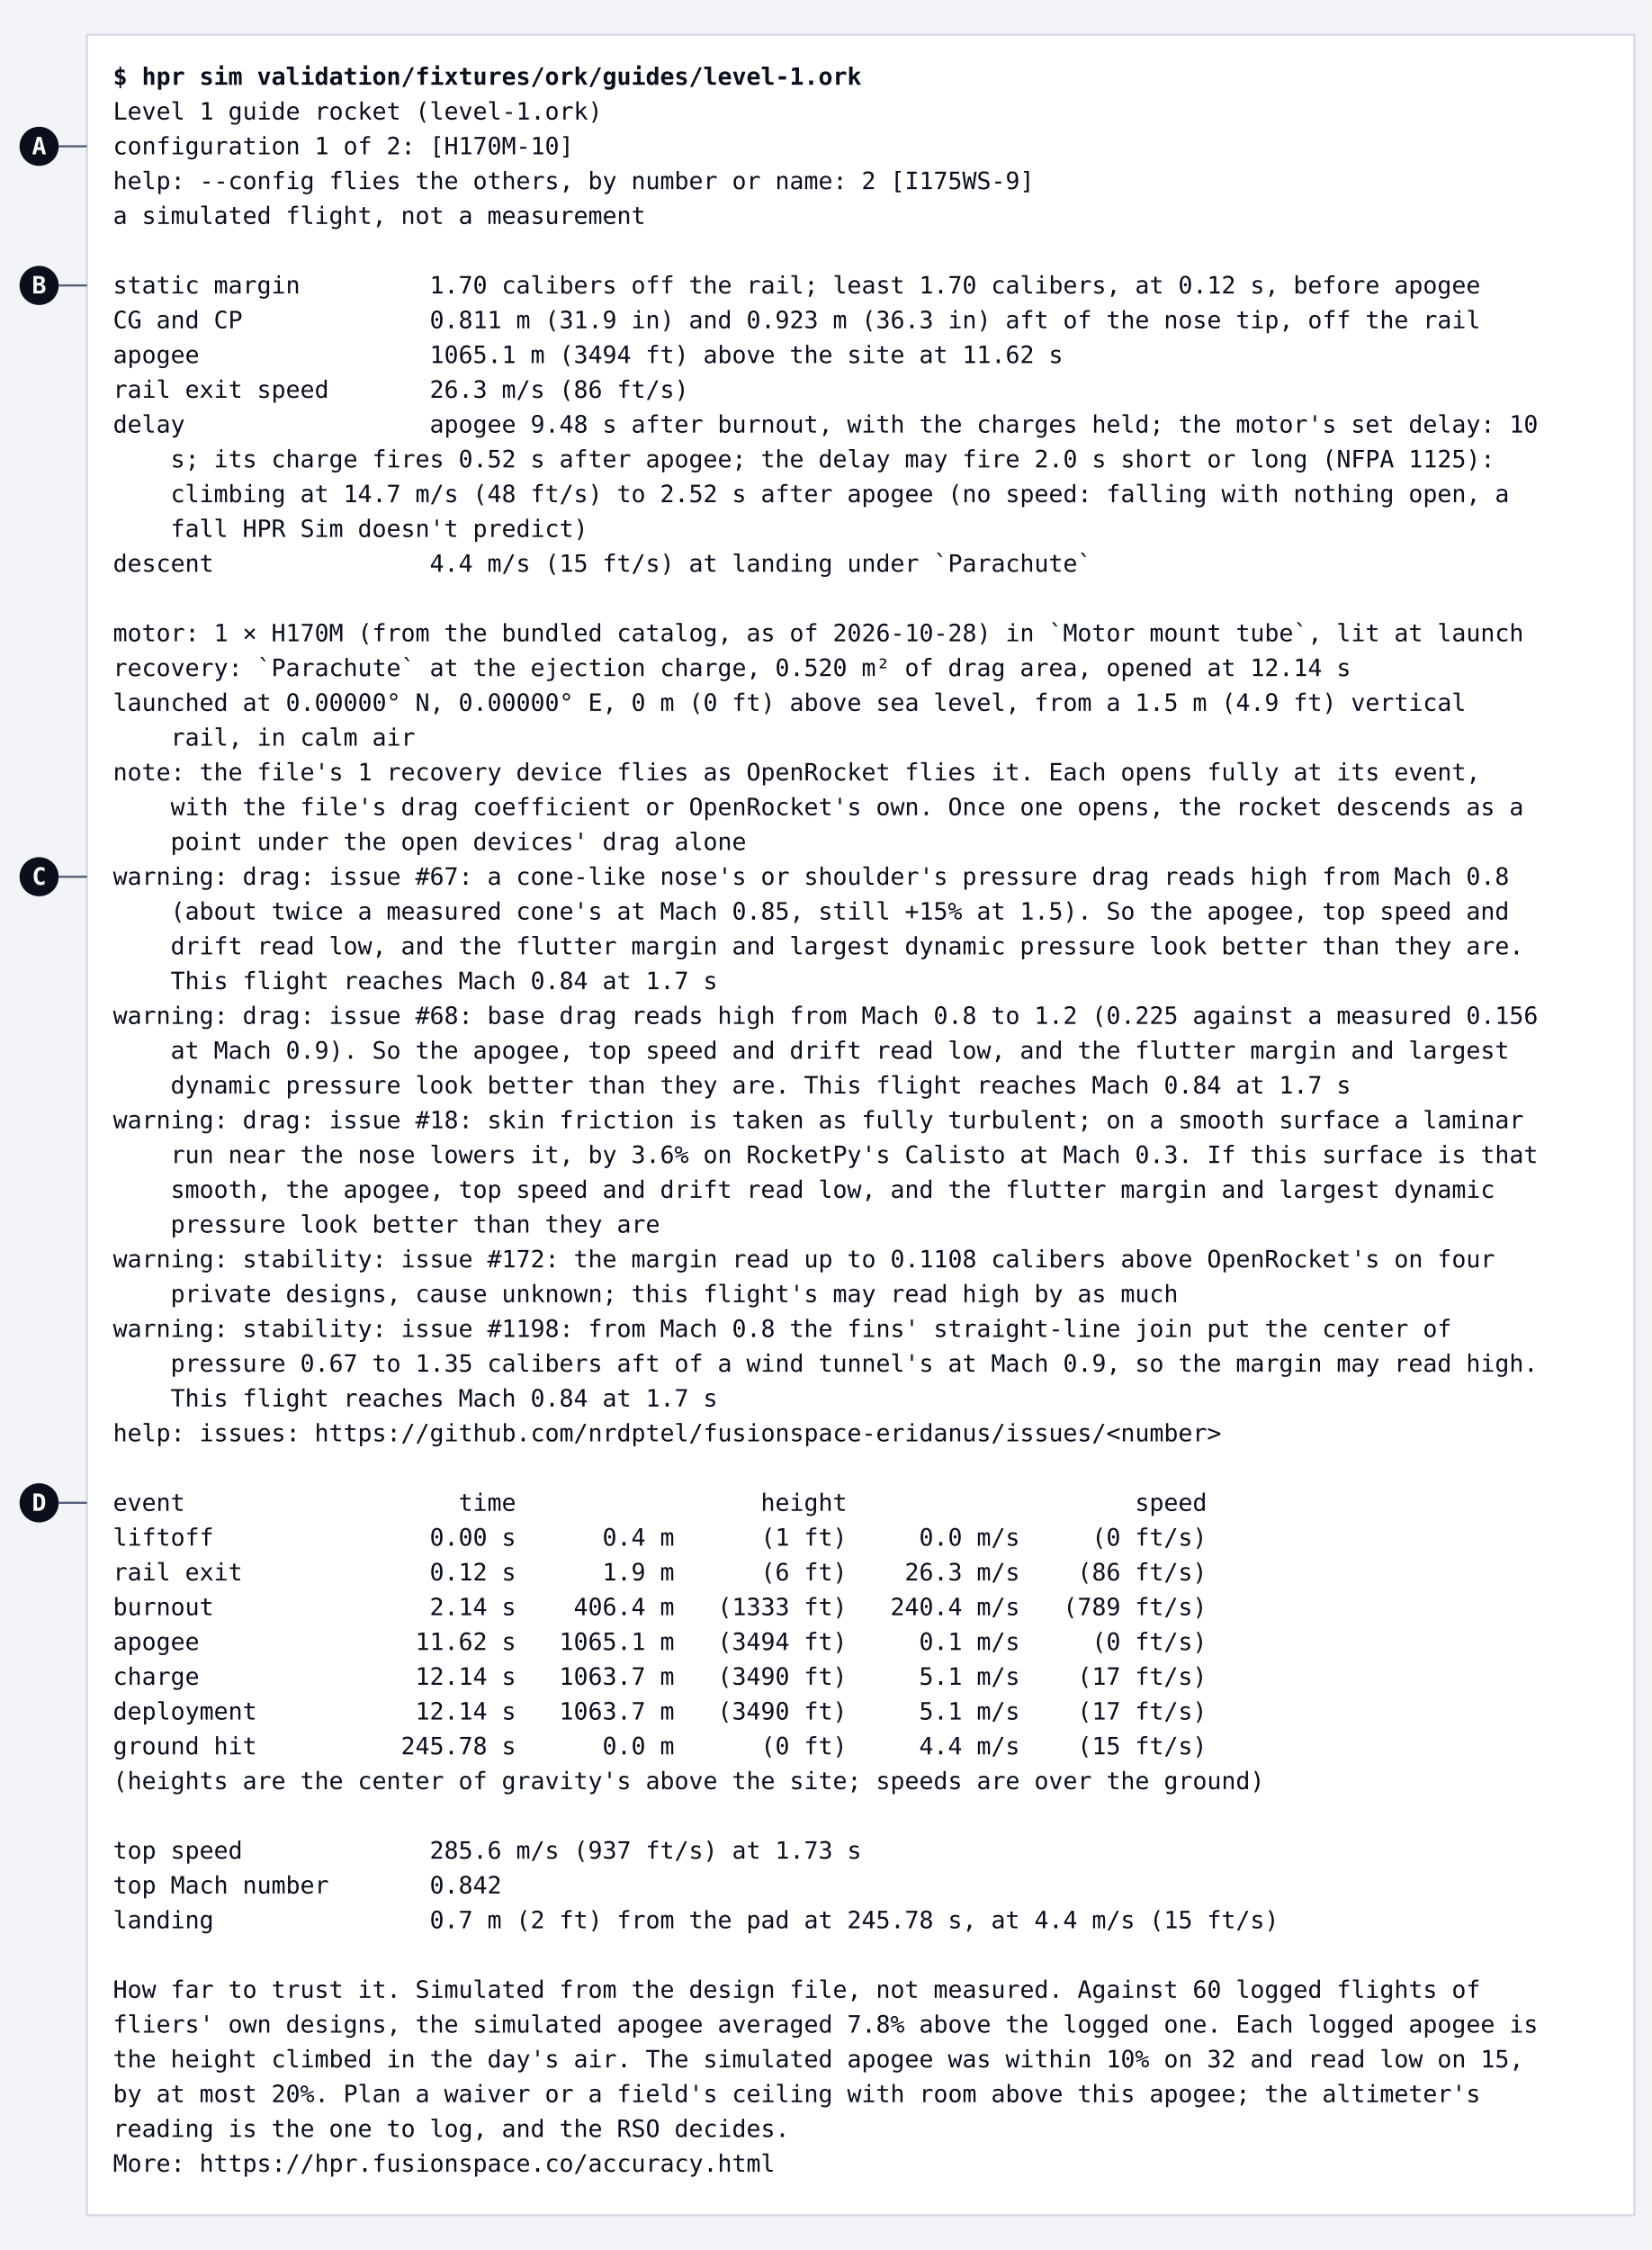
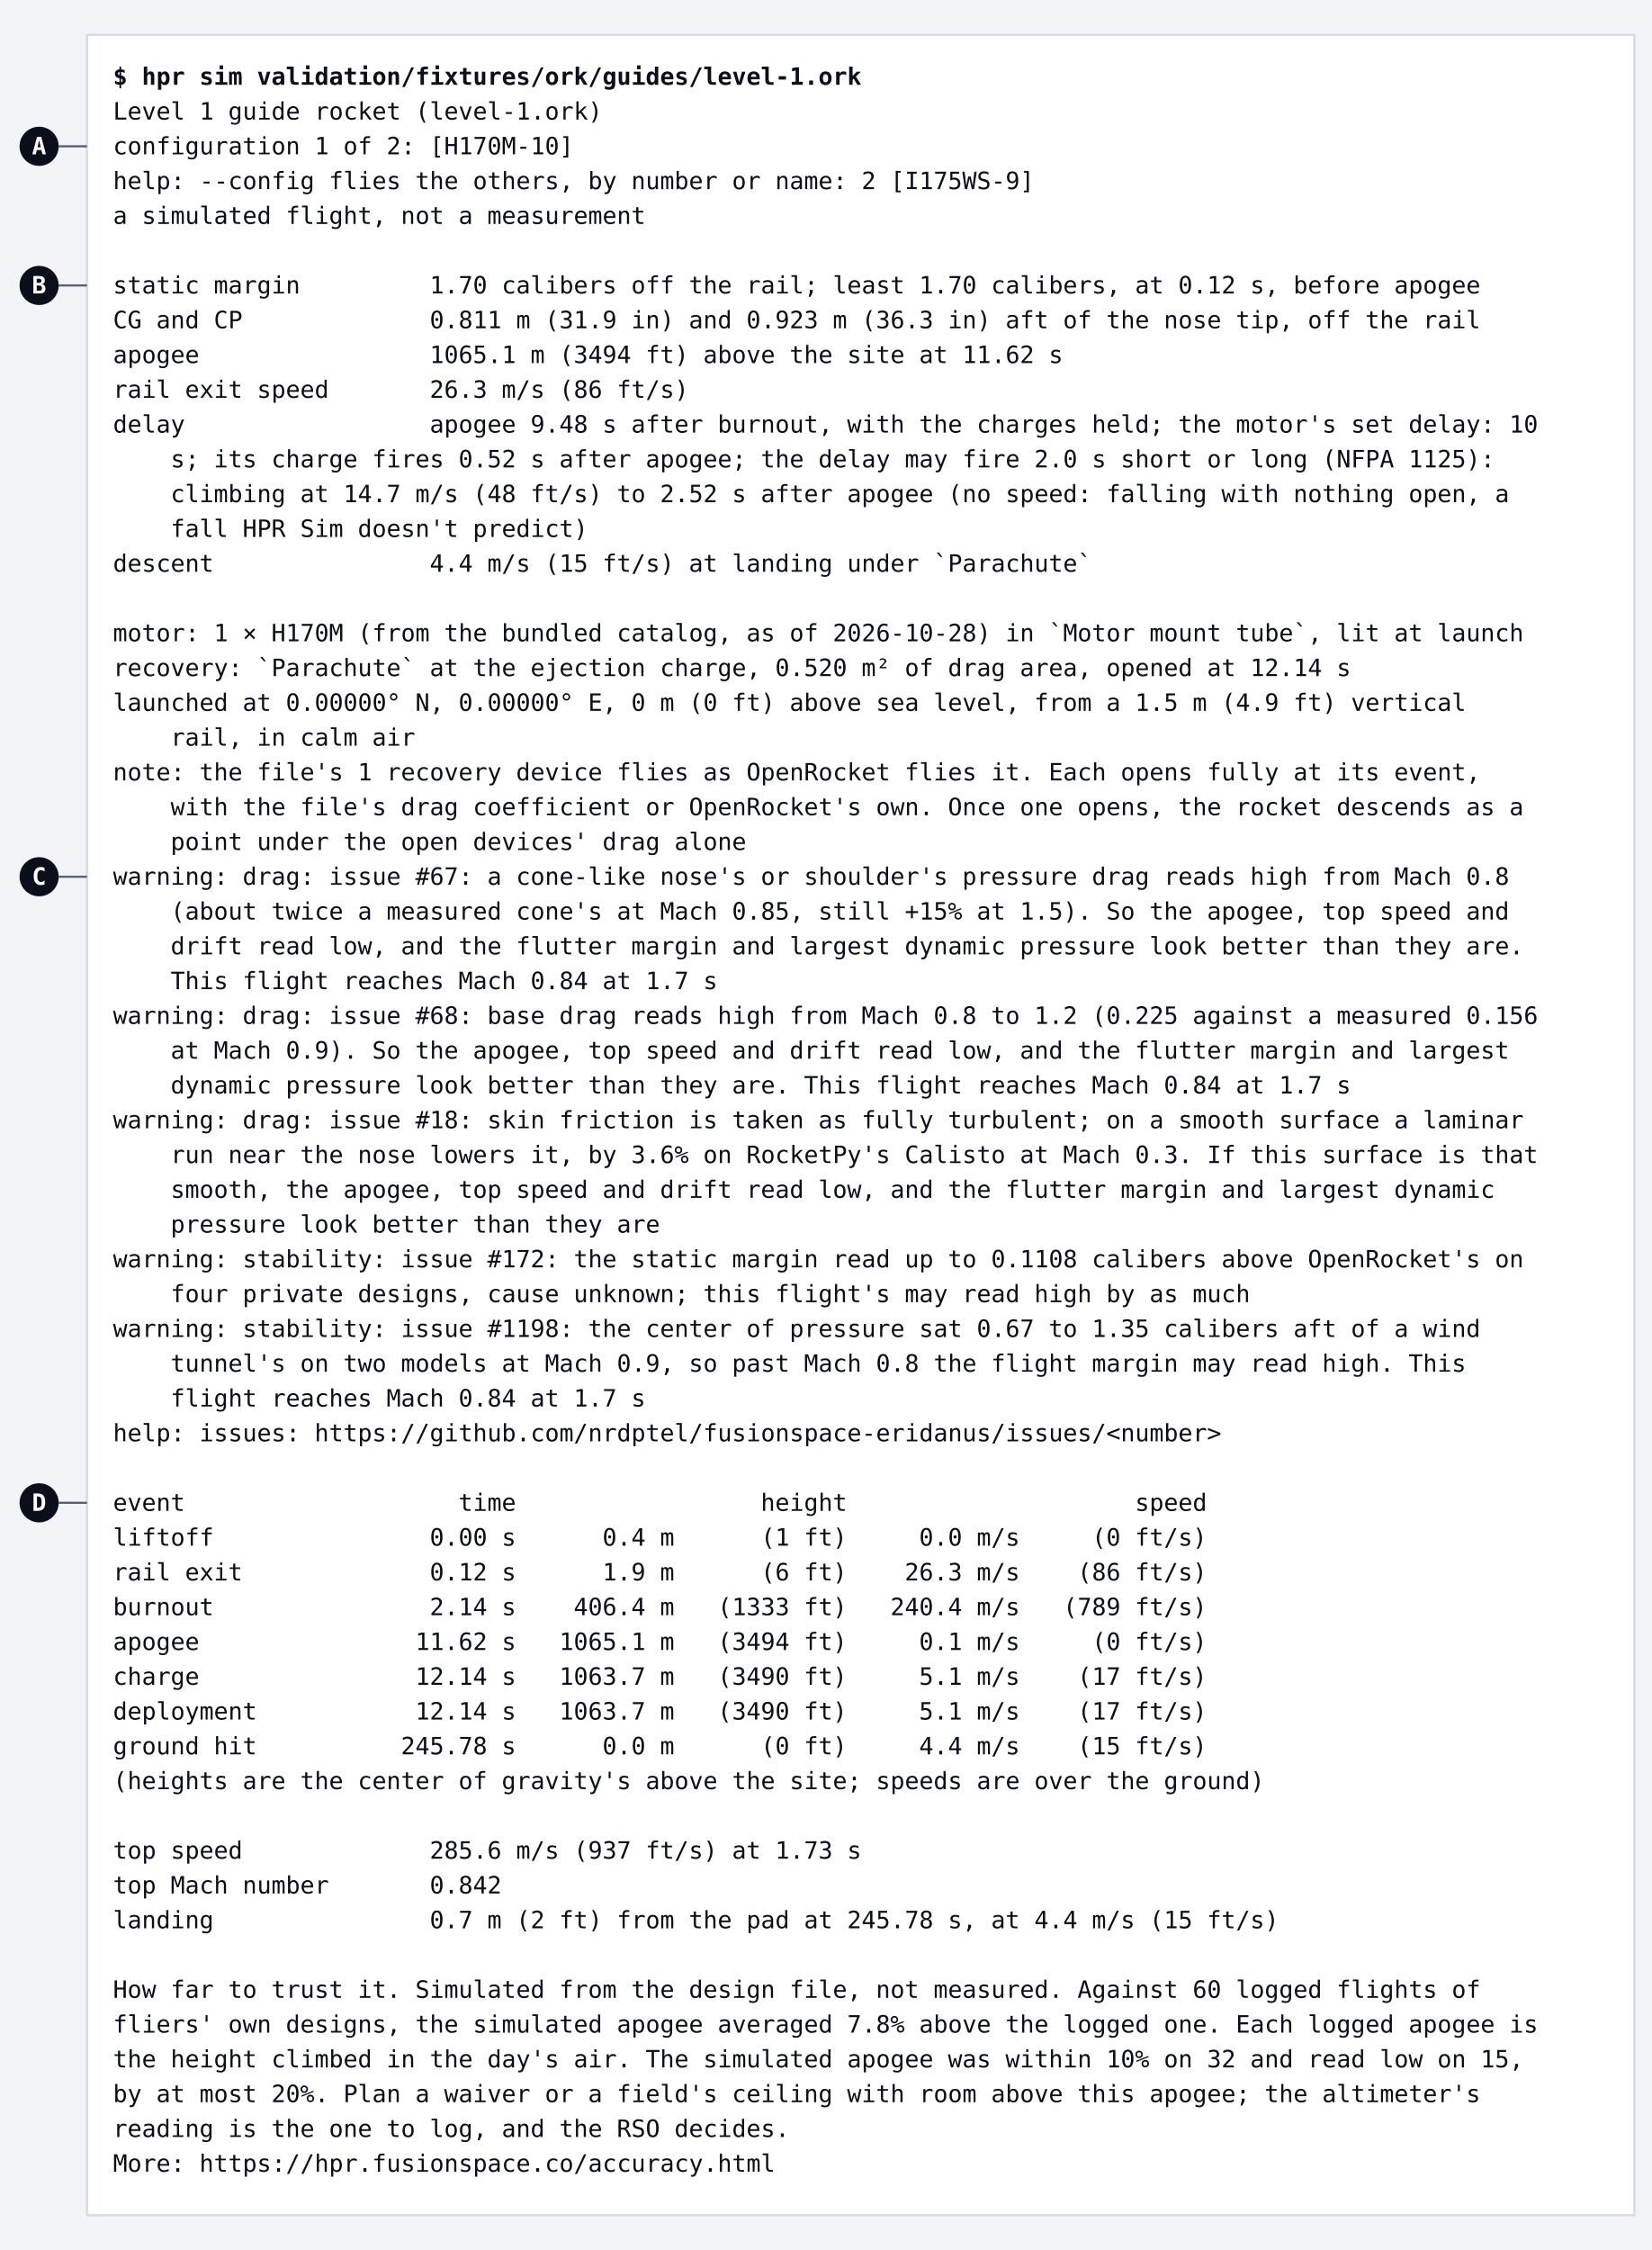
<svg xmlns="http://www.w3.org/2000/svg" width="760" height="1035" viewBox="0 0 760 1035" font-family="'Cascadia Mono', ui-monospace, Menlo, Consolas, monospace" font-size="11" role="img" aria-labelledby="title" aria-describedby="desc">
  <rect width="760" height="1035" fill="#F3F4F7" />
  <rect x="40" y="16" width="712" height="1003" fill="#FFFFFF" stroke="#D6DAE4" stroke-width="1" />
  <text x="52" y="39" xml:space="preserve" font-weight="600" fill="#0B0F1C">$ hpr sim validation/fixtures/ork/guides/level-1.ork</text>
  <text x="52" y="55" xml:space="preserve" fill="#0B0F1C">Level 1 guide rocket (level-1.ork)</text>
  <text x="52" y="71" xml:space="preserve" fill="#0B0F1C">configuration 1 of 2: [H170M-10]</text>
  <text x="52" y="87" xml:space="preserve" fill="#0B0F1C">help: --config flies the others, by number or name: 2 [I175WS-9]</text>
  <text x="52" y="103" xml:space="preserve" fill="#0B0F1C">a simulated flight, not a measurement</text>
  <text x="52" y="135" xml:space="preserve" fill="#0B0F1C">static margin         1.70 calibers off the rail; least 1.70 calibers, at 0.12 s, before apogee</text>
  <text x="52" y="151" xml:space="preserve" fill="#0B0F1C">CG and CP             0.811 m (31.9 in) and 0.923 m (36.3 in) aft of the nose tip, off the rail</text>
  <text x="52" y="167" xml:space="preserve" fill="#0B0F1C">apogee                1065.1 m (3494 ft) above the site at 11.62 s</text>
  <text x="52" y="183" xml:space="preserve" fill="#0B0F1C">rail exit speed       26.3 m/s (86 ft/s)</text>
  <text x="52" y="199" xml:space="preserve" fill="#0B0F1C">delay                 apogee 9.48 s after burnout, with the charges held; the motor's set delay: 10</text>
  <text x="52" y="215" xml:space="preserve" fill="#0B0F1C">    s; its charge fires 0.52 s after apogee; the delay may fire 2.0 s short or long (NFPA 1125):</text>
  <text x="52" y="231" xml:space="preserve" fill="#0B0F1C">    climbing at 14.7 m/s (48 ft/s) to 2.52 s after apogee (no speed: falling with nothing open, a</text>
  <text x="52" y="247" xml:space="preserve" fill="#0B0F1C">    fall HPR Sim doesn't predict)</text>
  <text x="52" y="263" xml:space="preserve" fill="#0B0F1C">descent               4.4 m/s (15 ft/s) at landing under `Parachute`</text>
  <text x="52" y="295" xml:space="preserve" fill="#0B0F1C">motor: 1 × H170M (from the bundled catalog, as of 2026-10-28) in `Motor mount tube`, lit at launch</text>
  <text x="52" y="311" xml:space="preserve" fill="#0B0F1C">recovery: `Parachute` at the ejection charge, 0.520 m² of drag area, opened at 12.14 s</text>
  <text x="52" y="327" xml:space="preserve" fill="#0B0F1C">launched at 0.00000° N, 0.00000° E, 0 m (0 ft) above sea level, from a 1.5 m (4.9 ft) vertical</text>
  <text x="52" y="343" xml:space="preserve" fill="#0B0F1C">    rail, in calm air</text>
  <text x="52" y="359" xml:space="preserve" fill="#0B0F1C">note: the file's 1 recovery device flies as OpenRocket flies it. Each opens fully at its event,</text>
  <text x="52" y="375" xml:space="preserve" fill="#0B0F1C">    with the file's drag coefficient or OpenRocket's own. Once one opens, the rocket descends as a</text>
  <text x="52" y="391" xml:space="preserve" fill="#0B0F1C">    point under the open devices' drag alone</text>
  <text x="52" y="407" xml:space="preserve" fill="#0B0F1C">warning: drag: issue #67: a cone-like nose's or shoulder's pressure drag reads high from Mach 0.8</text>
  <text x="52" y="423" xml:space="preserve" fill="#0B0F1C">    (about twice a measured cone's at Mach 0.85, still +15% at 1.5). So the apogee, top speed and</text>
  <text x="52" y="439" xml:space="preserve" fill="#0B0F1C">    drift read low, and the flutter margin and largest dynamic pressure look better than they are.</text>
  <text x="52" y="455" xml:space="preserve" fill="#0B0F1C">    This flight reaches Mach 0.84 at 1.7 s</text>
  <text x="52" y="471" xml:space="preserve" fill="#0B0F1C">warning: drag: issue #68: base drag reads high from Mach 0.8 to 1.2 (0.225 against a measured 0.156</text>
  <text x="52" y="487" xml:space="preserve" fill="#0B0F1C">    at Mach 0.9). So the apogee, top speed and drift read low, and the flutter margin and largest</text>
  <text x="52" y="503" xml:space="preserve" fill="#0B0F1C">    dynamic pressure look better than they are. This flight reaches Mach 0.84 at 1.7 s</text>
  <text x="52" y="519" xml:space="preserve" fill="#0B0F1C">warning: drag: issue #18: skin friction is taken as fully turbulent; on a smooth surface a laminar</text>
  <text x="52" y="535" xml:space="preserve" fill="#0B0F1C">    run near the nose lowers it, by 3.6% on RocketPy's Calisto at Mach 0.3. If this surface is that</text>
  <text x="52" y="551" xml:space="preserve" fill="#0B0F1C">    smooth, the apogee, top speed and drift read low, and the flutter margin and largest dynamic</text>
  <text x="52" y="567" xml:space="preserve" fill="#0B0F1C">    pressure look better than they are</text>
-   <text x="52" y="583" xml:space="preserve" fill="#0B0F1C">warning: stability: issue #172: the margin read up to 0.1108 calibers above OpenRocket's on four</text>
-   <text x="52" y="599" xml:space="preserve" fill="#0B0F1C">    private designs, cause unknown; this flight's may read high by as much</text>
-   <text x="52" y="615" xml:space="preserve" fill="#0B0F1C">warning: stability: issue #1198: from Mach 0.8 the fins' straight-line join put the center of</text>
-   <text x="52" y="631" xml:space="preserve" fill="#0B0F1C">    pressure 0.67 to 1.35 calibers aft of a wind tunnel's at Mach 0.9, so the margin may read high.</text>
-   <text x="52" y="647" xml:space="preserve" fill="#0B0F1C">    This flight reaches Mach 0.84 at 1.7 s</text>
+   <text x="52" y="583" xml:space="preserve" fill="#0B0F1C">warning: stability: issue #172: the static margin read up to 0.1108 calibers above OpenRocket's on</text>
+   <text x="52" y="599" xml:space="preserve" fill="#0B0F1C">    four private designs, cause unknown; this flight's may read high by as much</text>
+   <text x="52" y="615" xml:space="preserve" fill="#0B0F1C">warning: stability: issue #1198: the center of pressure sat 0.67 to 1.35 calibers aft of a wind</text>
+   <text x="52" y="631" xml:space="preserve" fill="#0B0F1C">    tunnel's on two models at Mach 0.9, so past Mach 0.8 the flight margin may read high. This</text>
+   <text x="52" y="647" xml:space="preserve" fill="#0B0F1C">    flight reaches Mach 0.84 at 1.7 s</text>
  <text x="52" y="663" xml:space="preserve" fill="#0B0F1C">help: issues: https://github.com/nrdptel/fusionspace-eridanus/issues/&lt;number&gt;</text>
  <text x="52" y="695" xml:space="preserve" fill="#0B0F1C">event                   time                 height                    speed</text>
  <text x="52" y="711" xml:space="preserve" fill="#0B0F1C">liftoff               0.00 s      0.4 m      (1 ft)     0.0 m/s     (0 ft/s)</text>
  <text x="52" y="727" xml:space="preserve" fill="#0B0F1C">rail exit             0.12 s      1.9 m      (6 ft)    26.3 m/s    (86 ft/s)</text>
  <text x="52" y="743" xml:space="preserve" fill="#0B0F1C">burnout               2.14 s    406.4 m   (1333 ft)   240.4 m/s   (789 ft/s)</text>
  <text x="52" y="759" xml:space="preserve" fill="#0B0F1C">apogee               11.62 s   1065.1 m   (3494 ft)     0.1 m/s     (0 ft/s)</text>
  <text x="52" y="775" xml:space="preserve" fill="#0B0F1C">charge               12.14 s   1063.7 m   (3490 ft)     5.1 m/s    (17 ft/s)</text>
  <text x="52" y="791" xml:space="preserve" fill="#0B0F1C">deployment           12.14 s   1063.7 m   (3490 ft)     5.1 m/s    (17 ft/s)</text>
  <text x="52" y="807" xml:space="preserve" fill="#0B0F1C">ground hit          245.78 s      0.0 m      (0 ft)     4.4 m/s    (15 ft/s)</text>
  <text x="52" y="823" xml:space="preserve" fill="#0B0F1C">(heights are the center of gravity's above the site; speeds are over the ground)</text>
  <text x="52" y="855" xml:space="preserve" fill="#0B0F1C">top speed             285.6 m/s (937 ft/s) at 1.73 s</text>
  <text x="52" y="871" xml:space="preserve" fill="#0B0F1C">top Mach number       0.842</text>
  <text x="52" y="887" xml:space="preserve" fill="#0B0F1C">landing               0.7 m (2 ft) from the pad at 245.78 s, at 4.4 m/s (15 ft/s)</text>
  <text x="52" y="919" xml:space="preserve" fill="#0B0F1C">How far to trust it. Simulated from the design file, not measured. Against 60 logged flights of</text>
  <text x="52" y="935" xml:space="preserve" fill="#0B0F1C">fliers' own designs, the simulated apogee averaged 7.8% above the logged one. Each logged apogee is</text>
  <text x="52" y="951" xml:space="preserve" fill="#0B0F1C">the height climbed in the day's air. The simulated apogee was within 10% on 32 and read low on 15,</text>
  <text x="52" y="967" xml:space="preserve" fill="#0B0F1C">by at most 20%. Plan a waiver or a field's ceiling with room above this apogee; the altimeter's</text>
  <text x="52" y="983" xml:space="preserve" fill="#0B0F1C">reading is the one to log, and the RSO decides.</text>
  <text x="52" y="999" xml:space="preserve" fill="#0B0F1C">More: https://hpr.fusionspace.co/accuracy.html</text>
  <line x1="27" y1="67.3" x2="40" y2="67.3" stroke="#566079" stroke-width="1" />
  <circle cx="18" cy="67.3" r="9" fill="#0B0F1C" />
  <text x="18" y="71.0" text-anchor="middle" font-weight="600" fill="#FFFFFF">A</text>
  <line x1="27" y1="131.3" x2="40" y2="131.3" stroke="#566079" stroke-width="1" />
  <circle cx="18" cy="131.3" r="9" fill="#0B0F1C" />
  <text x="18" y="135.0" text-anchor="middle" font-weight="600" fill="#FFFFFF">B</text>
  <line x1="27" y1="403.3" x2="40" y2="403.3" stroke="#566079" stroke-width="1" />
  <circle cx="18" cy="403.3" r="9" fill="#0B0F1C" />
  <text x="18" y="407.0" text-anchor="middle" font-weight="600" fill="#FFFFFF">C</text>
  <line x1="27" y1="691.3" x2="40" y2="691.3" stroke="#566079" stroke-width="1" />
  <circle cx="18" cy="691.3" r="9" fill="#0B0F1C" />
  <text x="18" y="695.0" text-anchor="middle" font-weight="600" fill="#FFFFFF">D</text>
</svg>
